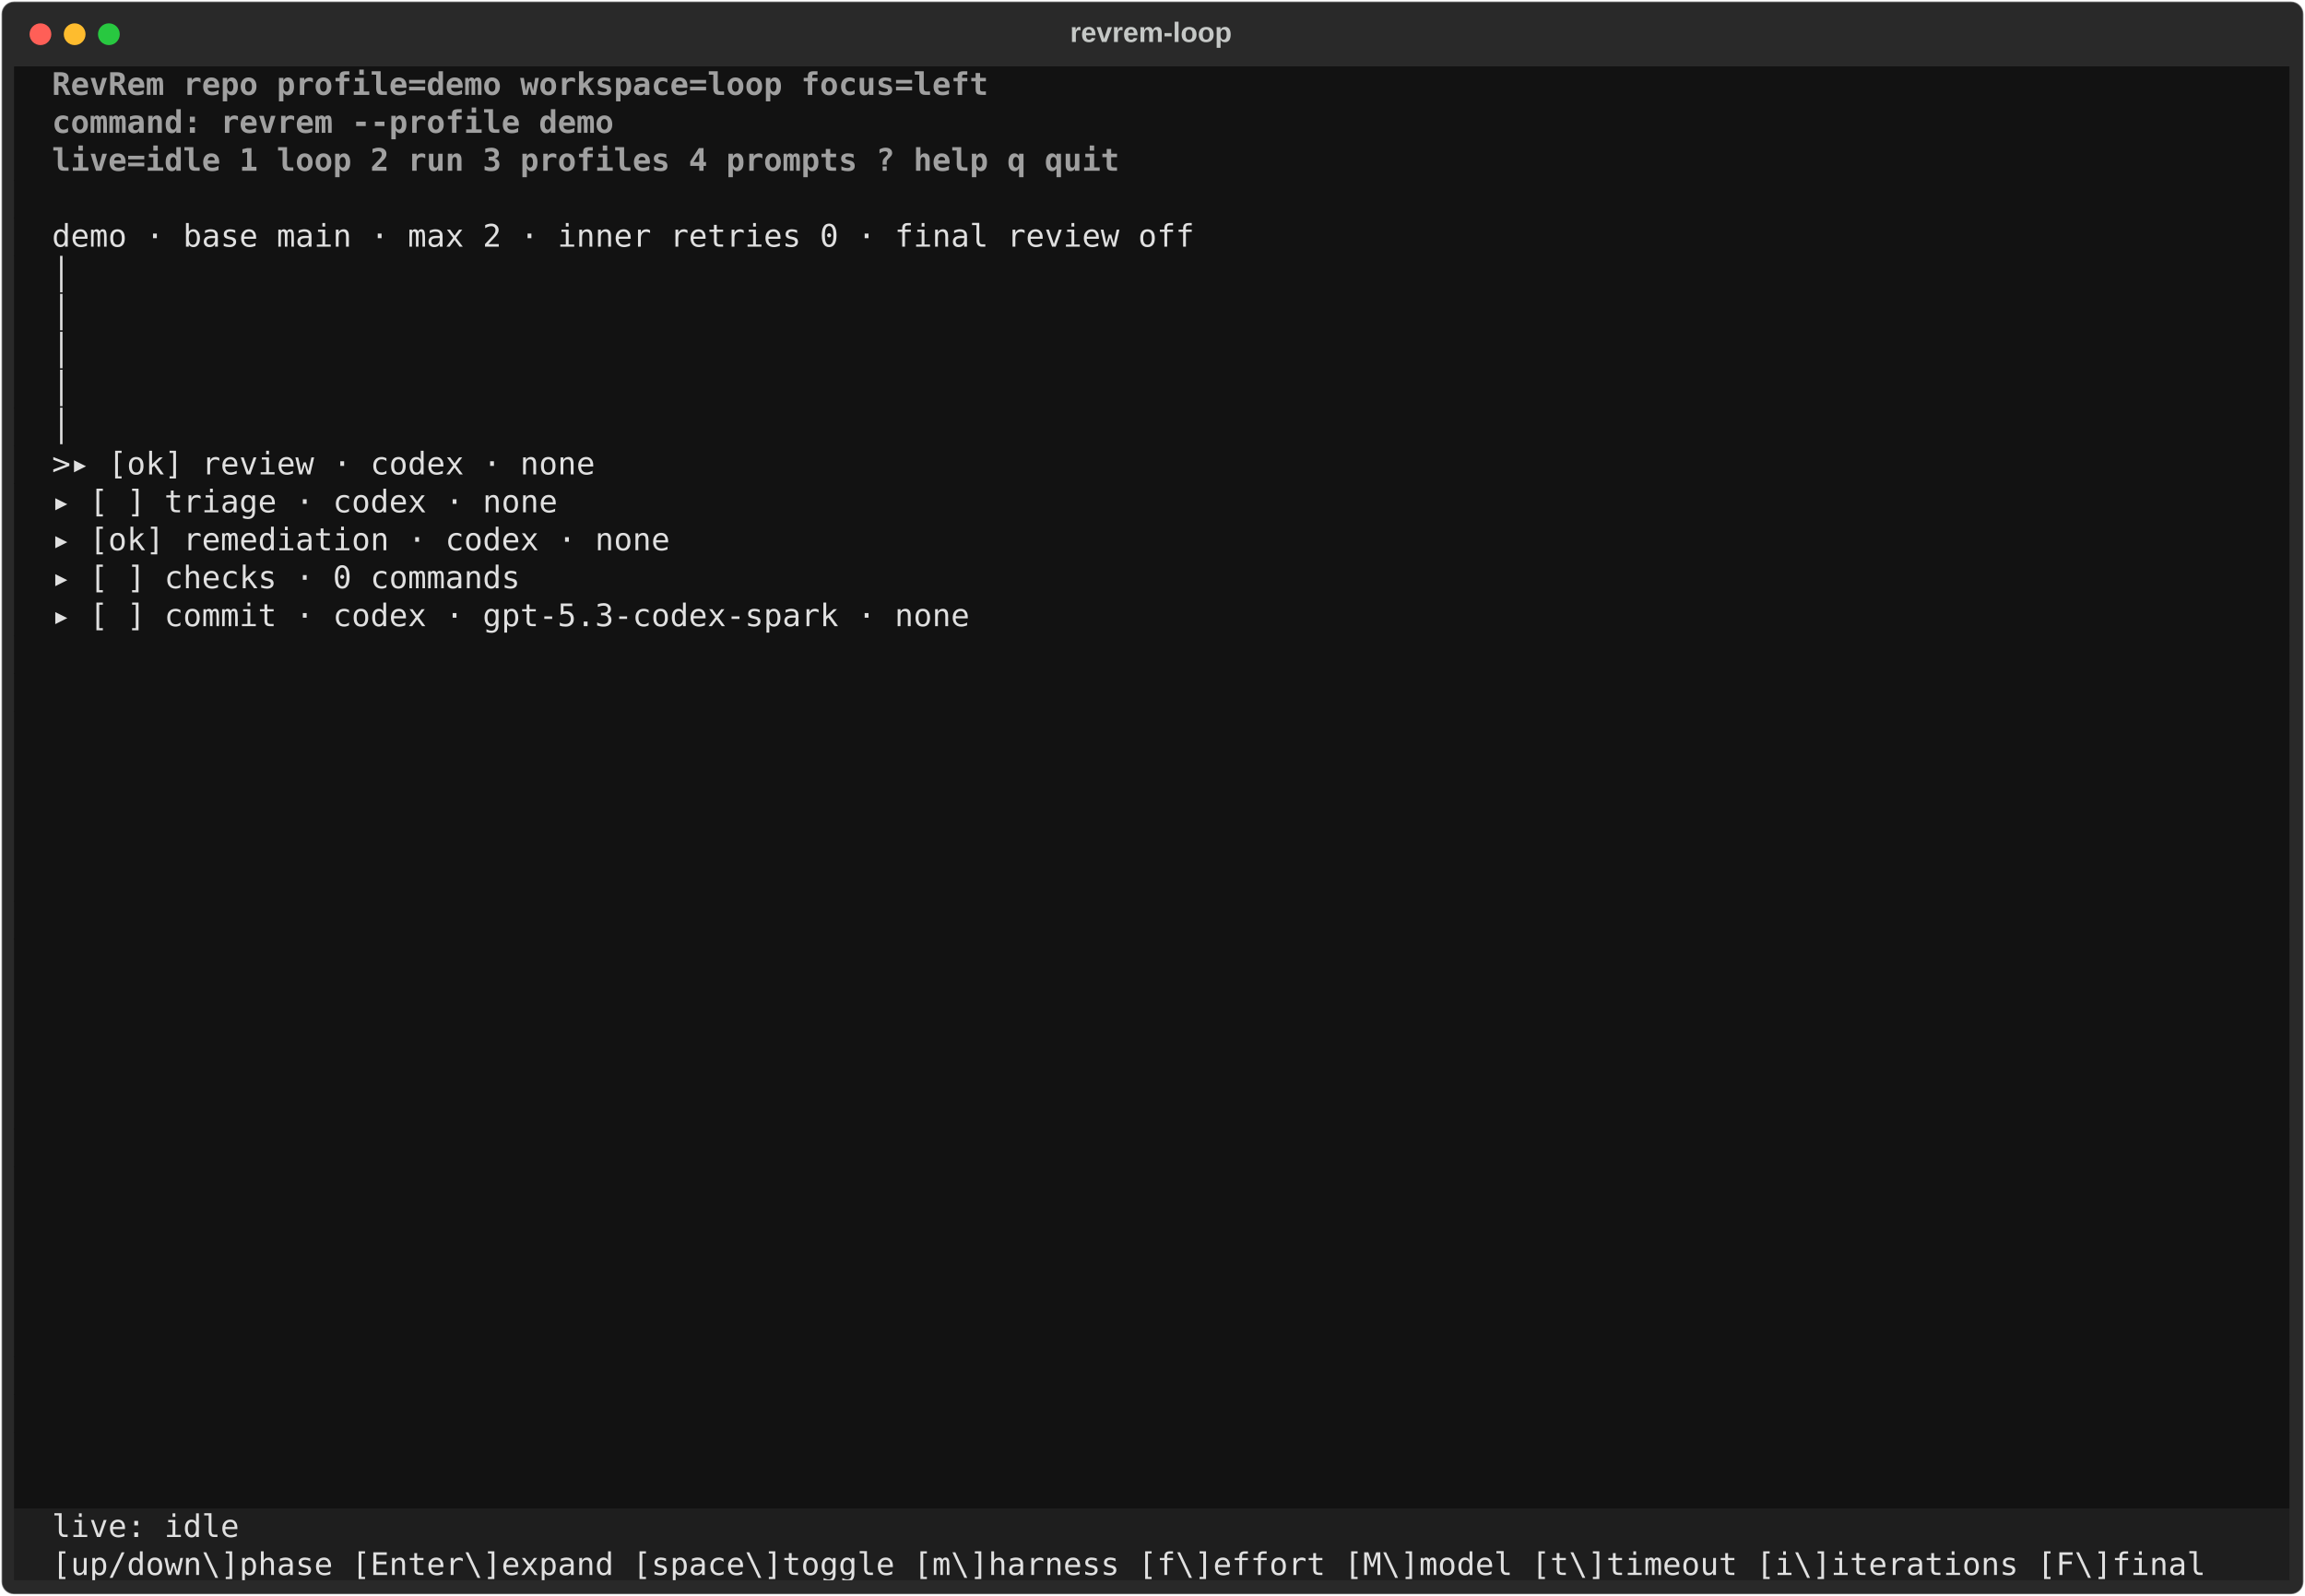
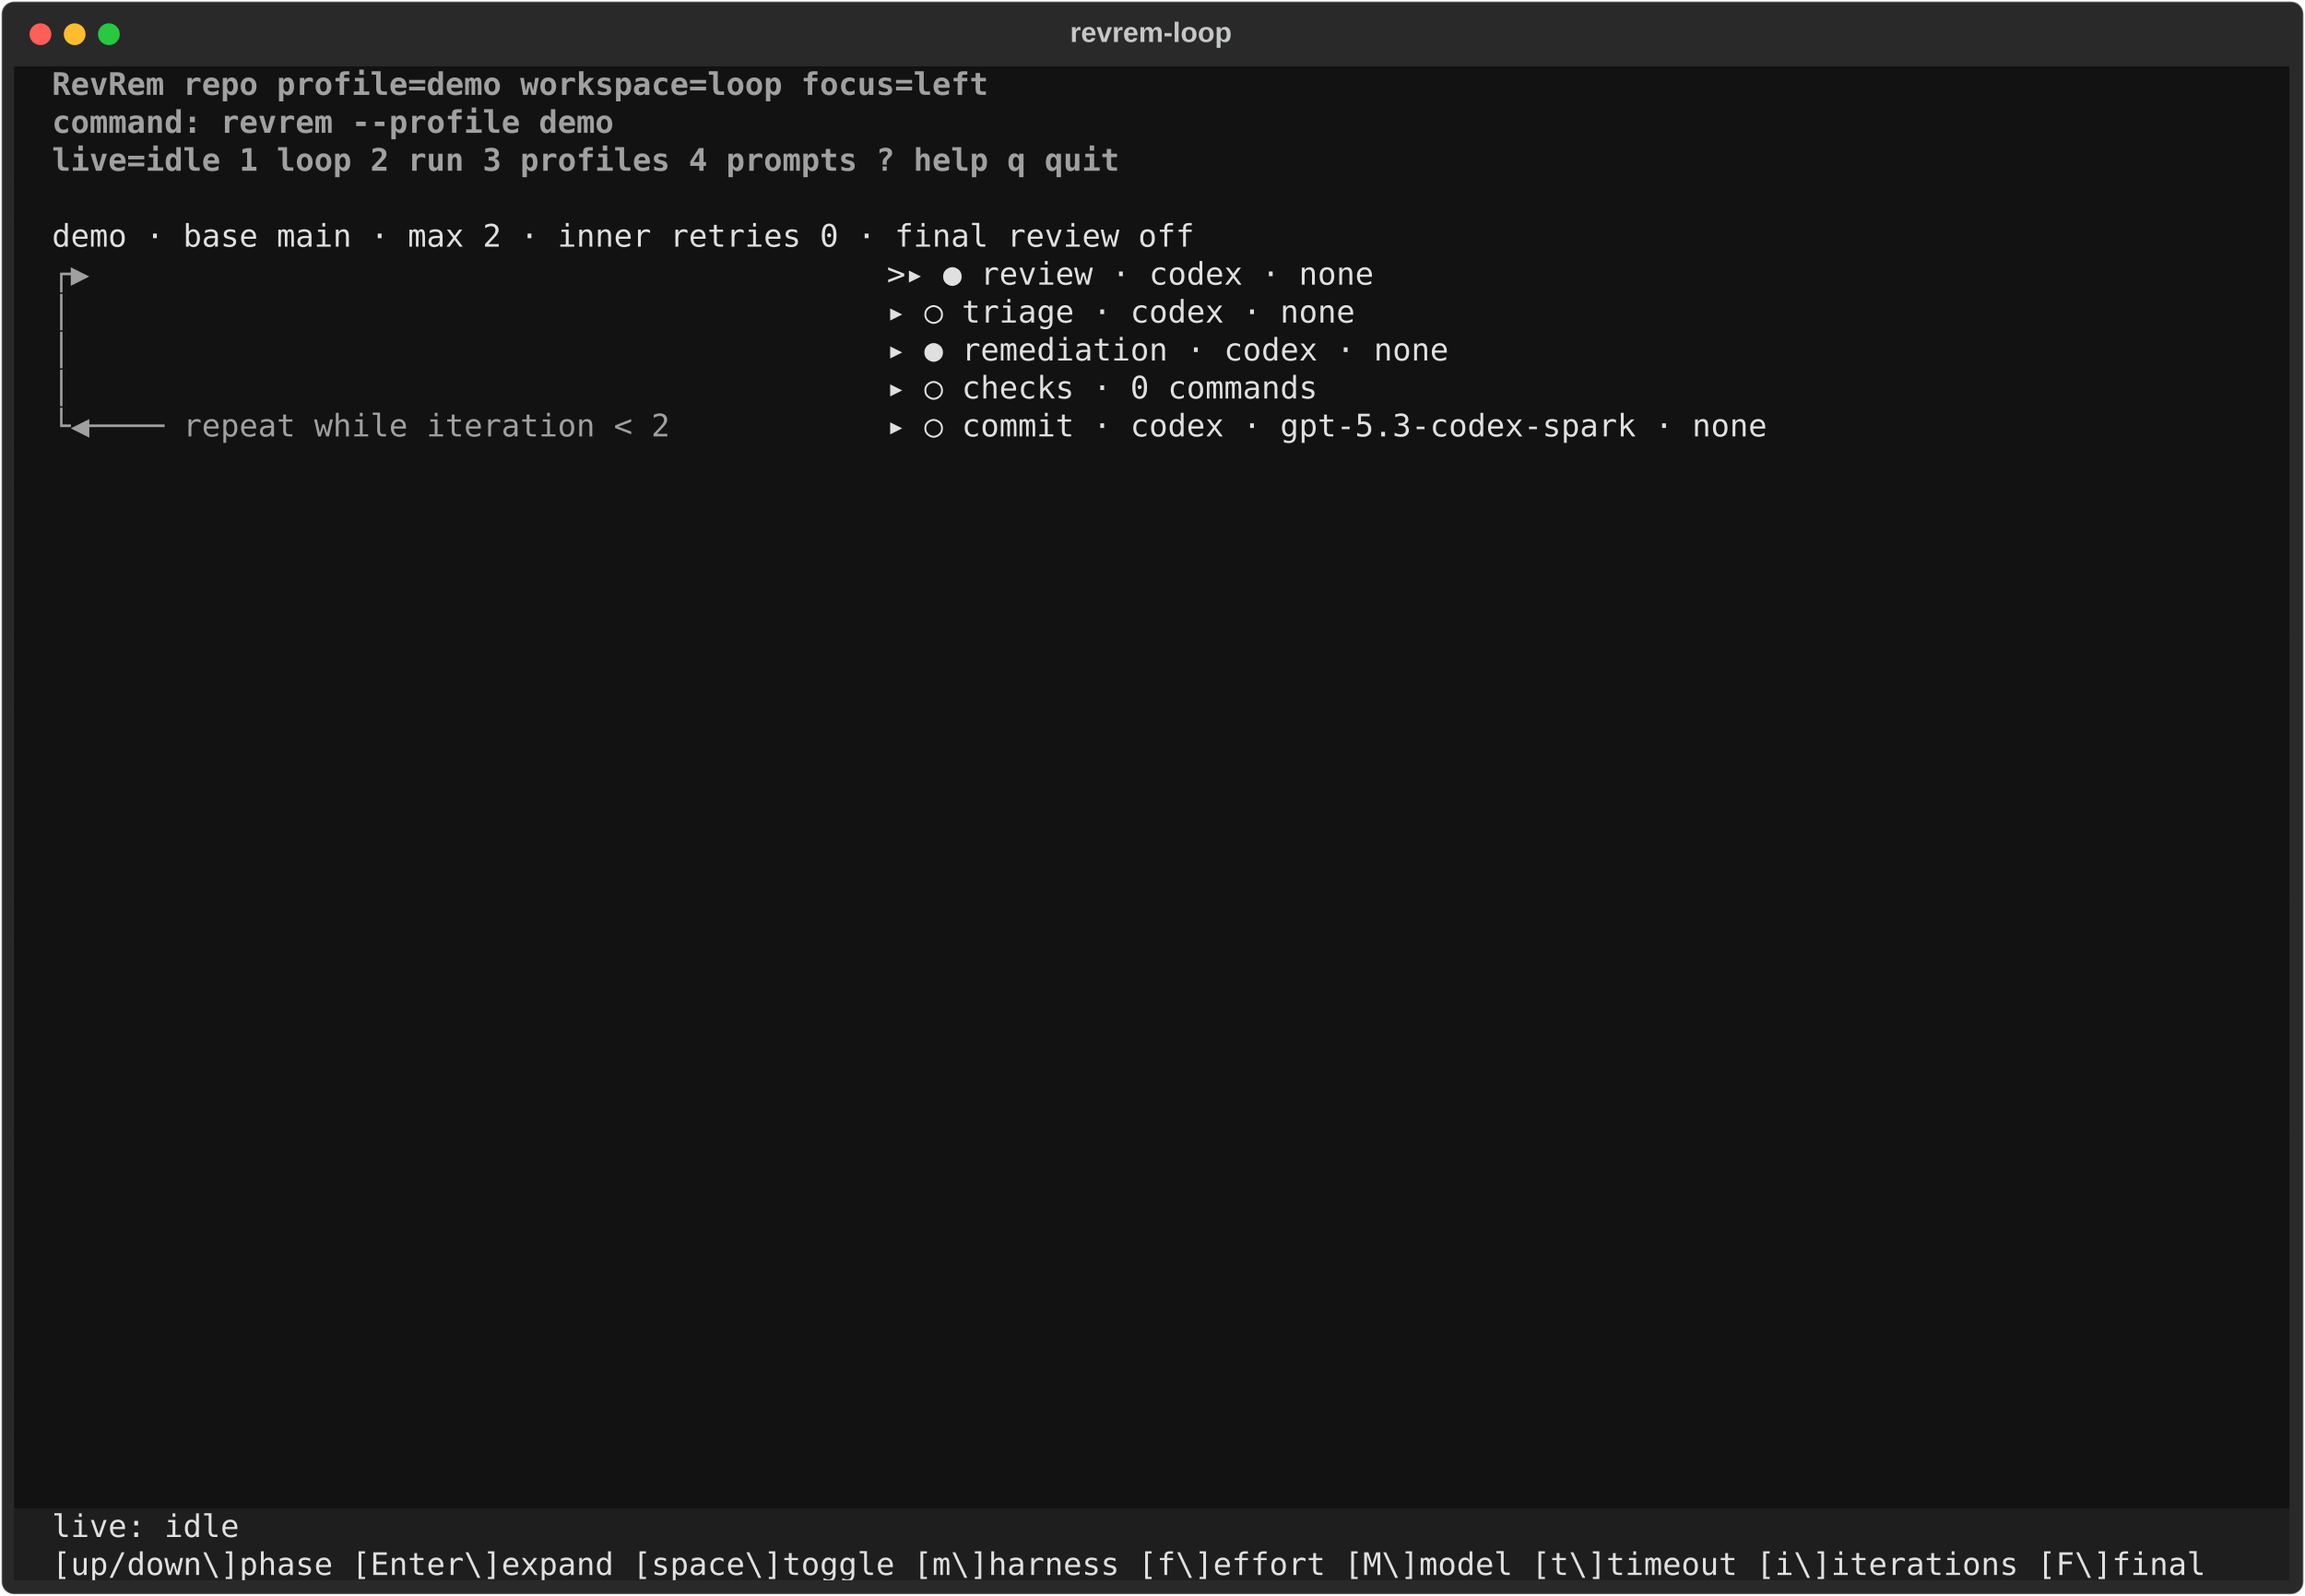
<svg xmlns="http://www.w3.org/2000/svg" class="rich-terminal" viewBox="0 0 1482 1026.0">
  <style>

    @font-face {
        font-family: "Fira Code";
        src: local("FiraCode-Regular"),
                url("https://cdnjs.cloudflare.com/ajax/libs/firacode/6.2.0/woff2/FiraCode-Regular.woff2") format("woff2"),
                url("https://cdnjs.cloudflare.com/ajax/libs/firacode/6.2.0/woff/FiraCode-Regular.woff") format("woff");
        font-style: normal;
        font-weight: 400;
    }
    @font-face {
        font-family: "Fira Code";
        src: local("FiraCode-Bold"),
                url("https://cdnjs.cloudflare.com/ajax/libs/firacode/6.2.0/woff2/FiraCode-Bold.woff2") format("woff2"),
                url("https://cdnjs.cloudflare.com/ajax/libs/firacode/6.2.0/woff/FiraCode-Bold.woff") format("woff");
        font-style: bold;
        font-weight: 700;
    }

    .terminal-ID-matrix {
        font-family: Fira Code, monospace;
        font-size: 20px;
        line-height: 24.4px;
        font-variant-east-asian: full-width;
    }

    .terminal-ID-title {
        font-size: 18px;
        font-weight: bold;
        font-family: arial;
    }

    .terminal-ID-r1 { fill: #c5c8c6 }
.terminal-ID-r2 { fill: #a0a0a0;font-weight: bold }
.terminal-ID-r3 { fill: #e0e0e0 }
+ .terminal-ID-r4 { fill: #a0a0a0 }
    </style>
  <defs>
    <clipPath id="terminal-ID-clip-terminal">
      <rect x="0" y="0" width="1463.0" height="975.0" />
    </clipPath>
    <clipPath id="terminal-ID-line-0">
      <rect x="0" y="1.5" width="1464" height="24.65" />
    </clipPath>
    <clipPath id="terminal-ID-line-1">
      <rect x="0" y="25.9" width="1464" height="24.65" />
    </clipPath>
    <clipPath id="terminal-ID-line-2">
      <rect x="0" y="50.3" width="1464" height="24.65" />
    </clipPath>
    <clipPath id="terminal-ID-line-3">
      <rect x="0" y="74.7" width="1464" height="24.65" />
    </clipPath>
    <clipPath id="terminal-ID-line-4">
      <rect x="0" y="99.1" width="1464" height="24.65" />
    </clipPath>
    <clipPath id="terminal-ID-line-5">
      <rect x="0" y="123.5" width="1464" height="24.65" />
    </clipPath>
    <clipPath id="terminal-ID-line-6">
      <rect x="0" y="147.9" width="1464" height="24.65" />
    </clipPath>
    <clipPath id="terminal-ID-line-7">
      <rect x="0" y="172.3" width="1464" height="24.65" />
    </clipPath>
    <clipPath id="terminal-ID-line-8">
      <rect x="0" y="196.7" width="1464" height="24.65" />
    </clipPath>
    <clipPath id="terminal-ID-line-9">
      <rect x="0" y="221.1" width="1464" height="24.65" />
    </clipPath>
    <clipPath id="terminal-ID-line-10">
      <rect x="0" y="245.5" width="1464" height="24.65" />
    </clipPath>
    <clipPath id="terminal-ID-line-11">
      <rect x="0" y="269.9" width="1464" height="24.65" />
    </clipPath>
    <clipPath id="terminal-ID-line-12">
      <rect x="0" y="294.3" width="1464" height="24.65" />
    </clipPath>
    <clipPath id="terminal-ID-line-13">
      <rect x="0" y="318.7" width="1464" height="24.65" />
    </clipPath>
    <clipPath id="terminal-ID-line-14">
      <rect x="0" y="343.1" width="1464" height="24.65" />
    </clipPath>
    <clipPath id="terminal-ID-line-15">
      <rect x="0" y="367.5" width="1464" height="24.65" />
    </clipPath>
    <clipPath id="terminal-ID-line-16">
      <rect x="0" y="391.9" width="1464" height="24.65" />
    </clipPath>
    <clipPath id="terminal-ID-line-17">
      <rect x="0" y="416.3" width="1464" height="24.65" />
    </clipPath>
    <clipPath id="terminal-ID-line-18">
      <rect x="0" y="440.7" width="1464" height="24.65" />
    </clipPath>
    <clipPath id="terminal-ID-line-19">
      <rect x="0" y="465.1" width="1464" height="24.65" />
    </clipPath>
    <clipPath id="terminal-ID-line-20">
      <rect x="0" y="489.5" width="1464" height="24.65" />
    </clipPath>
    <clipPath id="terminal-ID-line-21">
      <rect x="0" y="513.9" width="1464" height="24.65" />
    </clipPath>
    <clipPath id="terminal-ID-line-22">
      <rect x="0" y="538.3" width="1464" height="24.65" />
    </clipPath>
    <clipPath id="terminal-ID-line-23">
      <rect x="0" y="562.7" width="1464" height="24.65" />
    </clipPath>
    <clipPath id="terminal-ID-line-24">
      <rect x="0" y="587.1" width="1464" height="24.65" />
    </clipPath>
    <clipPath id="terminal-ID-line-25">
      <rect x="0" y="611.5" width="1464" height="24.65" />
    </clipPath>
    <clipPath id="terminal-ID-line-26">
      <rect x="0" y="635.9" width="1464" height="24.65" />
    </clipPath>
    <clipPath id="terminal-ID-line-27">
      <rect x="0" y="660.3" width="1464" height="24.65" />
    </clipPath>
    <clipPath id="terminal-ID-line-28">
      <rect x="0" y="684.7" width="1464" height="24.65" />
    </clipPath>
    <clipPath id="terminal-ID-line-29">
      <rect x="0" y="709.1" width="1464" height="24.65" />
    </clipPath>
    <clipPath id="terminal-ID-line-30">
      <rect x="0" y="733.5" width="1464" height="24.65" />
    </clipPath>
    <clipPath id="terminal-ID-line-31">
      <rect x="0" y="757.9" width="1464" height="24.65" />
    </clipPath>
    <clipPath id="terminal-ID-line-32">
      <rect x="0" y="782.3" width="1464" height="24.65" />
    </clipPath>
    <clipPath id="terminal-ID-line-33">
      <rect x="0" y="806.7" width="1464" height="24.65" />
    </clipPath>
    <clipPath id="terminal-ID-line-34">
      <rect x="0" y="831.1" width="1464" height="24.65" />
    </clipPath>
    <clipPath id="terminal-ID-line-35">
      <rect x="0" y="855.5" width="1464" height="24.65" />
    </clipPath>
    <clipPath id="terminal-ID-line-36">
      <rect x="0" y="879.9" width="1464" height="24.65" />
    </clipPath>
    <clipPath id="terminal-ID-line-37">
      <rect x="0" y="904.3" width="1464" height="24.65" />
    </clipPath>
    <clipPath id="terminal-ID-line-38">
      <rect x="0" y="928.7" width="1464" height="24.65" />
    </clipPath>
  </defs>
  <rect fill="#292929" stroke="rgba(255,255,255,0.35)" stroke-width="1" x="1" y="1" width="1480" height="1024" rx="8" />
  <text class="terminal-ID-title" fill="#c5c8c6" text-anchor="middle" x="740" y="27">revrem-loop</text>
  <g transform="translate(26,22)">
    <circle cx="0" cy="0" r="7" fill="#ff5f57" />
    <circle cx="22" cy="0" r="7" fill="#febc2e" />
    <circle cx="44" cy="0" r="7" fill="#28c840" />
  </g>
  <g transform="translate(9, 41)" clip-path="url(#terminal-ID-clip-terminal)">
    <rect fill="#121212" x="0" y="1.5" width="24.4" height="24.65" shape-rendering="crispEdges" />
    <rect fill="#121212" x="24.4" y="1.5" width="658.8" height="24.65" shape-rendering="crispEdges" />
    <rect fill="#121212" x="683.2" y="1.5" width="780.8" height="24.65" shape-rendering="crispEdges" />
    <rect fill="#121212" x="0" y="25.9" width="24.4" height="24.65" shape-rendering="crispEdges" />
    <rect fill="#121212" x="24.4" y="25.9" width="366" height="24.65" shape-rendering="crispEdges" />
    <rect fill="#121212" x="390.4" y="25.9" width="1073.6" height="24.65" shape-rendering="crispEdges" />
    <rect fill="#121212" x="0" y="50.3" width="24.4" height="24.65" shape-rendering="crispEdges" />
    <rect fill="#121212" x="24.4" y="50.3" width="732" height="24.65" shape-rendering="crispEdges" />
    <rect fill="#121212" x="756.4" y="50.3" width="707.6" height="24.65" shape-rendering="crispEdges" />
    <rect fill="#121212" x="0" y="74.7" width="24.4" height="24.65" shape-rendering="crispEdges" />
    <rect fill="#121212" x="24.4" y="74.7" width="1415.2" height="24.65" shape-rendering="crispEdges" />
    <rect fill="#121212" x="1439.6" y="74.7" width="24.4" height="24.65" shape-rendering="crispEdges" />
    <rect fill="#121212" x="0" y="99.1" width="24.4" height="24.65" shape-rendering="crispEdges" />
    <rect fill="#121212" x="24.4" y="99.1" width="744.2" height="24.65" shape-rendering="crispEdges" />
    <rect fill="#121212" x="768.6" y="99.1" width="695.4" height="24.65" shape-rendering="crispEdges" />
    <rect fill="#121212" x="0" y="123.5" width="24.4" height="24.65" shape-rendering="crispEdges" />
-     <rect fill="#121212" x="24.4" y="123.5" width="12.2" height="24.65" shape-rendering="crispEdges" />
-     <rect fill="#121212" x="36.6" y="123.5" width="1427.4" height="24.65" shape-rendering="crispEdges" />
+     <rect fill="#121212" x="24.4" y="123.5" width="24.4" height="24.65" shape-rendering="crispEdges" />
+     <rect fill="#121212" x="48.8" y="123.5" width="512.4" height="24.65" shape-rendering="crispEdges" />
+     <rect fill="#121212" x="561.2" y="123.5" width="317.2" height="24.65" shape-rendering="crispEdges" />
+     <rect fill="#121212" x="878.4" y="123.5" width="585.6" height="24.65" shape-rendering="crispEdges" />
    <rect fill="#121212" x="0" y="147.9" width="24.4" height="24.65" shape-rendering="crispEdges" />
    <rect fill="#121212" x="24.4" y="147.9" width="12.2" height="24.65" shape-rendering="crispEdges" />
-     <rect fill="#121212" x="36.6" y="147.9" width="1427.4" height="24.65" shape-rendering="crispEdges" />
+     <rect fill="#121212" x="36.6" y="147.9" width="524.6" height="24.65" shape-rendering="crispEdges" />
+     <rect fill="#121212" x="561.2" y="147.9" width="317.2" height="24.65" shape-rendering="crispEdges" />
+     <rect fill="#121212" x="878.4" y="147.9" width="585.6" height="24.65" shape-rendering="crispEdges" />
    <rect fill="#121212" x="0" y="172.3" width="24.4" height="24.65" shape-rendering="crispEdges" />
    <rect fill="#121212" x="24.4" y="172.3" width="12.2" height="24.65" shape-rendering="crispEdges" />
-     <rect fill="#121212" x="36.6" y="172.3" width="1427.4" height="24.65" shape-rendering="crispEdges" />
+     <rect fill="#121212" x="36.6" y="172.3" width="524.6" height="24.65" shape-rendering="crispEdges" />
+     <rect fill="#121212" x="561.2" y="172.3" width="378.2" height="24.65" shape-rendering="crispEdges" />
+     <rect fill="#121212" x="939.4" y="172.3" width="524.6" height="24.65" shape-rendering="crispEdges" />
    <rect fill="#121212" x="0" y="196.7" width="24.4" height="24.65" shape-rendering="crispEdges" />
    <rect fill="#121212" x="24.4" y="196.7" width="12.2" height="24.65" shape-rendering="crispEdges" />
-     <rect fill="#121212" x="36.6" y="196.7" width="1427.4" height="24.65" shape-rendering="crispEdges" />
+     <rect fill="#121212" x="36.6" y="196.7" width="524.6" height="24.65" shape-rendering="crispEdges" />
+     <rect fill="#121212" x="561.2" y="196.7" width="292.8" height="24.65" shape-rendering="crispEdges" />
+     <rect fill="#121212" x="854" y="196.7" width="610" height="24.65" shape-rendering="crispEdges" />
    <rect fill="#121212" x="0" y="221.1" width="24.4" height="24.65" shape-rendering="crispEdges" />
-     <rect fill="#121212" x="24.4" y="221.1" width="12.2" height="24.65" shape-rendering="crispEdges" />
-     <rect fill="#121212" x="36.6" y="221.1" width="1427.4" height="24.65" shape-rendering="crispEdges" />
-     <rect fill="#121212" x="0" y="245.5" width="24.4" height="24.65" shape-rendering="crispEdges" />
-     <rect fill="#121212" x="24.4" y="245.5" width="353.8" height="24.65" shape-rendering="crispEdges" />
-     <rect fill="#121212" x="378.2" y="245.5" width="1085.8" height="24.65" shape-rendering="crispEdges" />
-     <rect fill="#121212" x="0" y="269.9" width="24.4" height="24.65" shape-rendering="crispEdges" />
-     <rect fill="#121212" x="24.4" y="269.9" width="341.6" height="24.65" shape-rendering="crispEdges" />
-     <rect fill="#121212" x="366" y="269.9" width="1098" height="24.65" shape-rendering="crispEdges" />
-     <rect fill="#121212" x="0" y="294.3" width="24.4" height="24.65" shape-rendering="crispEdges" />
-     <rect fill="#121212" x="24.4" y="294.3" width="414.8" height="24.65" shape-rendering="crispEdges" />
-     <rect fill="#121212" x="439.2" y="294.3" width="1024.8" height="24.65" shape-rendering="crispEdges" />
-     <rect fill="#121212" x="0" y="318.7" width="24.4" height="24.65" shape-rendering="crispEdges" />
-     <rect fill="#121212" x="24.4" y="318.7" width="317.2" height="24.65" shape-rendering="crispEdges" />
-     <rect fill="#121212" x="341.6" y="318.7" width="1122.4" height="24.65" shape-rendering="crispEdges" />
-     <rect fill="#121212" x="0" y="343.1" width="24.4" height="24.65" shape-rendering="crispEdges" />
-     <rect fill="#121212" x="24.4" y="343.1" width="610" height="24.65" shape-rendering="crispEdges" />
-     <rect fill="#121212" x="634.4" y="343.1" width="829.6" height="24.65" shape-rendering="crispEdges" />
-     <rect fill="#121212" x="0" y="367.5" width="24.4" height="24.65" shape-rendering="crispEdges" />
-     <rect fill="#121212" x="24.4" y="367.5" width="1415.2" height="24.65" shape-rendering="crispEdges" />
-     <rect fill="#121212" x="1439.6" y="367.5" width="24.4" height="24.65" shape-rendering="crispEdges" />
-     <rect fill="#121212" x="0" y="391.9" width="24.4" height="24.65" shape-rendering="crispEdges" />
-     <rect fill="#121212" x="24.4" y="391.9" width="1415.2" height="24.65" shape-rendering="crispEdges" />
-     <rect fill="#121212" x="1439.6" y="391.9" width="24.4" height="24.65" shape-rendering="crispEdges" />
-     <rect fill="#121212" x="0" y="416.3" width="24.4" height="24.65" shape-rendering="crispEdges" />
-     <rect fill="#121212" x="24.4" y="416.3" width="1415.2" height="24.65" shape-rendering="crispEdges" />
-     <rect fill="#121212" x="1439.6" y="416.3" width="24.4" height="24.65" shape-rendering="crispEdges" />
-     <rect fill="#121212" x="0" y="440.7" width="24.4" height="24.65" shape-rendering="crispEdges" />
-     <rect fill="#121212" x="24.4" y="440.7" width="1415.2" height="24.65" shape-rendering="crispEdges" />
-     <rect fill="#121212" x="1439.6" y="440.7" width="24.4" height="24.65" shape-rendering="crispEdges" />
-     <rect fill="#121212" x="0" y="465.1" width="24.4" height="24.65" shape-rendering="crispEdges" />
-     <rect fill="#121212" x="24.4" y="465.1" width="1415.2" height="24.65" shape-rendering="crispEdges" />
-     <rect fill="#121212" x="1439.6" y="465.1" width="24.4" height="24.65" shape-rendering="crispEdges" />
-     <rect fill="#121212" x="0" y="489.5" width="24.4" height="24.65" shape-rendering="crispEdges" />
-     <rect fill="#121212" x="24.4" y="489.5" width="1415.2" height="24.65" shape-rendering="crispEdges" />
-     <rect fill="#121212" x="1439.6" y="489.5" width="24.4" height="24.65" shape-rendering="crispEdges" />
-     <rect fill="#121212" x="0" y="513.9" width="24.4" height="24.65" shape-rendering="crispEdges" />
-     <rect fill="#121212" x="24.4" y="513.9" width="1415.2" height="24.65" shape-rendering="crispEdges" />
-     <rect fill="#121212" x="1439.6" y="513.9" width="24.4" height="24.65" shape-rendering="crispEdges" />
-     <rect fill="#121212" x="0" y="538.3" width="24.4" height="24.65" shape-rendering="crispEdges" />
-     <rect fill="#121212" x="24.4" y="538.3" width="1415.2" height="24.65" shape-rendering="crispEdges" />
-     <rect fill="#121212" x="1439.6" y="538.3" width="24.4" height="24.65" shape-rendering="crispEdges" />
-     <rect fill="#121212" x="0" y="562.7" width="24.4" height="24.65" shape-rendering="crispEdges" />
-     <rect fill="#121212" x="24.4" y="562.7" width="1415.2" height="24.65" shape-rendering="crispEdges" />
-     <rect fill="#121212" x="1439.6" y="562.7" width="24.4" height="24.65" shape-rendering="crispEdges" />
-     <rect fill="#121212" x="0" y="587.1" width="24.4" height="24.65" shape-rendering="crispEdges" />
-     <rect fill="#121212" x="24.4" y="587.1" width="1415.2" height="24.65" shape-rendering="crispEdges" />
-     <rect fill="#121212" x="1439.6" y="587.1" width="24.4" height="24.65" shape-rendering="crispEdges" />
-     <rect fill="#121212" x="0" y="611.5" width="24.4" height="24.65" shape-rendering="crispEdges" />
-     <rect fill="#121212" x="24.4" y="611.5" width="1415.2" height="24.65" shape-rendering="crispEdges" />
-     <rect fill="#121212" x="1439.6" y="611.5" width="24.4" height="24.65" shape-rendering="crispEdges" />
-     <rect fill="#121212" x="0" y="635.9" width="24.4" height="24.65" shape-rendering="crispEdges" />
-     <rect fill="#121212" x="24.4" y="635.9" width="1415.2" height="24.65" shape-rendering="crispEdges" />
-     <rect fill="#121212" x="1439.6" y="635.9" width="24.4" height="24.65" shape-rendering="crispEdges" />
-     <rect fill="#121212" x="0" y="660.3" width="24.4" height="24.65" shape-rendering="crispEdges" />
-     <rect fill="#121212" x="24.4" y="660.3" width="1415.2" height="24.65" shape-rendering="crispEdges" />
-     <rect fill="#121212" x="1439.6" y="660.3" width="24.4" height="24.65" shape-rendering="crispEdges" />
-     <rect fill="#121212" x="0" y="684.7" width="24.4" height="24.65" shape-rendering="crispEdges" />
-     <rect fill="#121212" x="24.4" y="684.7" width="1415.2" height="24.65" shape-rendering="crispEdges" />
-     <rect fill="#121212" x="1439.6" y="684.7" width="24.4" height="24.65" shape-rendering="crispEdges" />
-     <rect fill="#121212" x="0" y="709.1" width="24.4" height="24.65" shape-rendering="crispEdges" />
-     <rect fill="#121212" x="24.4" y="709.1" width="1415.2" height="24.65" shape-rendering="crispEdges" />
-     <rect fill="#121212" x="1439.6" y="709.1" width="24.4" height="24.65" shape-rendering="crispEdges" />
-     <rect fill="#121212" x="0" y="733.5" width="24.4" height="24.65" shape-rendering="crispEdges" />
-     <rect fill="#121212" x="24.4" y="733.5" width="1415.2" height="24.65" shape-rendering="crispEdges" />
-     <rect fill="#121212" x="1439.6" y="733.5" width="24.4" height="24.65" shape-rendering="crispEdges" />
-     <rect fill="#121212" x="0" y="757.9" width="24.4" height="24.65" shape-rendering="crispEdges" />
-     <rect fill="#121212" x="24.4" y="757.9" width="1415.2" height="24.65" shape-rendering="crispEdges" />
-     <rect fill="#121212" x="1439.6" y="757.9" width="24.4" height="24.65" shape-rendering="crispEdges" />
-     <rect fill="#121212" x="0" y="782.3" width="24.4" height="24.65" shape-rendering="crispEdges" />
-     <rect fill="#121212" x="24.4" y="782.3" width="1415.2" height="24.65" shape-rendering="crispEdges" />
-     <rect fill="#121212" x="1439.6" y="782.3" width="24.4" height="24.65" shape-rendering="crispEdges" />
-     <rect fill="#121212" x="0" y="806.7" width="24.4" height="24.65" shape-rendering="crispEdges" />
-     <rect fill="#121212" x="24.4" y="806.7" width="1415.2" height="24.65" shape-rendering="crispEdges" />
-     <rect fill="#121212" x="1439.6" y="806.7" width="24.4" height="24.65" shape-rendering="crispEdges" />
-     <rect fill="#121212" x="0" y="831.1" width="24.4" height="24.65" shape-rendering="crispEdges" />
-     <rect fill="#121212" x="24.4" y="831.1" width="1415.2" height="24.65" shape-rendering="crispEdges" />
-     <rect fill="#121212" x="1439.6" y="831.1" width="24.4" height="24.65" shape-rendering="crispEdges" />
-     <rect fill="#121212" x="0" y="855.5" width="24.4" height="24.65" shape-rendering="crispEdges" />
-     <rect fill="#121212" x="24.4" y="855.5" width="1415.2" height="24.65" shape-rendering="crispEdges" />
-     <rect fill="#121212" x="1439.6" y="855.5" width="24.4" height="24.65" shape-rendering="crispEdges" />
-     <rect fill="#121212" x="0" y="879.9" width="24.4" height="24.65" shape-rendering="crispEdges" />
-     <rect fill="#121212" x="24.4" y="879.9" width="1415.2" height="24.65" shape-rendering="crispEdges" />
-     <rect fill="#121212" x="1439.6" y="879.9" width="24.4" height="24.65" shape-rendering="crispEdges" />
+     <rect fill="#121212" x="24.4" y="221.1" width="402.6" height="24.65" shape-rendering="crispEdges" />
+     <rect fill="#121212" x="427" y="221.1" width="134.2" height="24.65" shape-rendering="crispEdges" />
+     <rect fill="#121212" x="561.2" y="221.1" width="585.6" height="24.65" shape-rendering="crispEdges" />
+     <rect fill="#121212" x="1146.8" y="221.1" width="317.2" height="24.65" shape-rendering="crispEdges" />
+     <rect fill="#121212" x="0" y="245.5" width="1464" height="24.65" shape-rendering="crispEdges" />
+     <rect fill="#121212" x="0" y="269.9" width="1464" height="24.65" shape-rendering="crispEdges" />
+     <rect fill="#121212" x="0" y="294.3" width="1464" height="24.65" shape-rendering="crispEdges" />
+     <rect fill="#121212" x="0" y="318.7" width="1464" height="24.65" shape-rendering="crispEdges" />
+     <rect fill="#121212" x="0" y="343.1" width="1464" height="24.65" shape-rendering="crispEdges" />
+     <rect fill="#121212" x="0" y="367.5" width="1464" height="24.65" shape-rendering="crispEdges" />
+     <rect fill="#121212" x="0" y="391.9" width="1464" height="24.65" shape-rendering="crispEdges" />
+     <rect fill="#121212" x="0" y="416.3" width="1464" height="24.65" shape-rendering="crispEdges" />
+     <rect fill="#121212" x="0" y="440.7" width="1464" height="24.65" shape-rendering="crispEdges" />
+     <rect fill="#121212" x="0" y="465.1" width="1464" height="24.65" shape-rendering="crispEdges" />
+     <rect fill="#121212" x="0" y="489.5" width="1464" height="24.65" shape-rendering="crispEdges" />
+     <rect fill="#121212" x="0" y="513.9" width="1464" height="24.65" shape-rendering="crispEdges" />
+     <rect fill="#121212" x="0" y="538.3" width="1464" height="24.65" shape-rendering="crispEdges" />
+     <rect fill="#121212" x="0" y="562.7" width="1464" height="24.65" shape-rendering="crispEdges" />
+     <rect fill="#121212" x="0" y="587.1" width="1464" height="24.65" shape-rendering="crispEdges" />
+     <rect fill="#121212" x="0" y="611.5" width="1464" height="24.65" shape-rendering="crispEdges" />
+     <rect fill="#121212" x="0" y="635.9" width="1464" height="24.65" shape-rendering="crispEdges" />
+     <rect fill="#121212" x="0" y="660.3" width="1464" height="24.65" shape-rendering="crispEdges" />
+     <rect fill="#121212" x="0" y="684.7" width="1464" height="24.65" shape-rendering="crispEdges" />
+     <rect fill="#121212" x="0" y="709.1" width="1464" height="24.65" shape-rendering="crispEdges" />
+     <rect fill="#121212" x="0" y="733.5" width="1464" height="24.65" shape-rendering="crispEdges" />
+     <rect fill="#121212" x="0" y="757.9" width="1464" height="24.65" shape-rendering="crispEdges" />
+     <rect fill="#121212" x="0" y="782.3" width="1464" height="24.65" shape-rendering="crispEdges" />
+     <rect fill="#121212" x="0" y="806.7" width="1464" height="24.65" shape-rendering="crispEdges" />
+     <rect fill="#121212" x="0" y="831.1" width="1464" height="24.65" shape-rendering="crispEdges" />
+     <rect fill="#121212" x="0" y="855.5" width="1464" height="24.65" shape-rendering="crispEdges" />
+     <rect fill="#121212" x="0" y="879.9" width="1464" height="24.65" shape-rendering="crispEdges" />
    <rect fill="#121212" x="0" y="904.3" width="1464" height="24.65" shape-rendering="crispEdges" />
    <rect fill="#1e1e1e" x="0" y="928.7" width="24.4" height="24.65" shape-rendering="crispEdges" />
    <rect fill="#1e1e1e" x="24.4" y="928.7" width="122" height="24.65" shape-rendering="crispEdges" />
    <rect fill="#1e1e1e" x="146.4" y="928.7" width="1317.6" height="24.65" shape-rendering="crispEdges" />
    <rect fill="#1e1e1e" x="0" y="953.1" width="24.4" height="24.65" shape-rendering="crispEdges" />
    <rect fill="#1e1e1e" x="24.4" y="953.1" width="1403" height="24.65" shape-rendering="crispEdges" />
    <rect fill="#1e1e1e" x="1427.4" y="953.1" width="36.6" height="24.65" shape-rendering="crispEdges" />
    <g class="terminal-ID-matrix">
      <text class="terminal-ID-r2" x="24.4" y="20" textLength="658.8" clip-path="url(#terminal-ID-line-0)">RevRem  repo  profile=demo  workspace=loop  focus=left</text>
      <text class="terminal-ID-r1" x="1464" y="20" textLength="12.2" clip-path="url(#terminal-ID-line-0)">
</text>
      <text class="terminal-ID-r2" x="24.4" y="44.4" textLength="366" clip-path="url(#terminal-ID-line-1)">command: revrem --profile demo</text>
      <text class="terminal-ID-r1" x="1464" y="44.4" textLength="12.2" clip-path="url(#terminal-ID-line-1)">
</text>
      <text class="terminal-ID-r2" x="24.4" y="68.8" textLength="732" clip-path="url(#terminal-ID-line-2)">live=idle  1 loop 2 run 3 profiles 4 prompts  ? help  q quit</text>
      <text class="terminal-ID-r1" x="1464" y="68.8" textLength="12.2" clip-path="url(#terminal-ID-line-2)">
</text>
      <text class="terminal-ID-r1" x="1464" y="93.2" textLength="12.2" clip-path="url(#terminal-ID-line-3)">
</text>
      <text class="terminal-ID-r3" x="24.4" y="117.6" textLength="744.2" clip-path="url(#terminal-ID-line-4)">demo · base main · max 2 · inner retries 0 · final review off</text>
      <text class="terminal-ID-r1" x="1464" y="117.6" textLength="12.2" clip-path="url(#terminal-ID-line-4)">
</text>
-       <text class="terminal-ID-r3" x="24.4" y="142" textLength="12.2" clip-path="url(#terminal-ID-line-5)">│</text>
+       <text class="terminal-ID-r4" x="24.4" y="142" textLength="24.4" clip-path="url(#terminal-ID-line-5)">┌▶</text>
+       <text class="terminal-ID-r3" x="561.2" y="142" textLength="317.2" clip-path="url(#terminal-ID-line-5)">&gt;▸ ● review · codex · none</text>
      <text class="terminal-ID-r1" x="1464" y="142" textLength="12.2" clip-path="url(#terminal-ID-line-5)">
</text>
-       <text class="terminal-ID-r3" x="24.4" y="166.4" textLength="12.2" clip-path="url(#terminal-ID-line-6)">│</text>
+       <text class="terminal-ID-r4" x="24.4" y="166.4" textLength="12.2" clip-path="url(#terminal-ID-line-6)">│</text>
+       <text class="terminal-ID-r3" x="561.2" y="166.4" textLength="317.2" clip-path="url(#terminal-ID-line-6)"> ▸ ○ triage · codex · none</text>
      <text class="terminal-ID-r1" x="1464" y="166.4" textLength="12.2" clip-path="url(#terminal-ID-line-6)">
</text>
-       <text class="terminal-ID-r3" x="24.4" y="190.8" textLength="12.2" clip-path="url(#terminal-ID-line-7)">│</text>
+       <text class="terminal-ID-r4" x="24.4" y="190.8" textLength="12.2" clip-path="url(#terminal-ID-line-7)">│</text>
+       <text class="terminal-ID-r3" x="561.2" y="190.8" textLength="378.2" clip-path="url(#terminal-ID-line-7)"> ▸ ● remediation · codex · none</text>
      <text class="terminal-ID-r1" x="1464" y="190.8" textLength="12.2" clip-path="url(#terminal-ID-line-7)">
</text>
-       <text class="terminal-ID-r3" x="24.4" y="215.2" textLength="12.2" clip-path="url(#terminal-ID-line-8)">│</text>
+       <text class="terminal-ID-r4" x="24.4" y="215.2" textLength="12.2" clip-path="url(#terminal-ID-line-8)">│</text>
+       <text class="terminal-ID-r3" x="561.2" y="215.2" textLength="292.8" clip-path="url(#terminal-ID-line-8)"> ▸ ○ checks · 0 commands</text>
      <text class="terminal-ID-r1" x="1464" y="215.2" textLength="12.2" clip-path="url(#terminal-ID-line-8)">
</text>
-       <text class="terminal-ID-r3" x="24.4" y="239.6" textLength="12.2" clip-path="url(#terminal-ID-line-9)">│</text>
+       <text class="terminal-ID-r4" x="24.4" y="239.6" textLength="402.6" clip-path="url(#terminal-ID-line-9)">└◀──── repeat while iteration &lt; 2</text>
+       <text class="terminal-ID-r3" x="561.2" y="239.6" textLength="585.6" clip-path="url(#terminal-ID-line-9)"> ▸ ○ commit · codex · gpt-5.3-codex-spark · none</text>
      <text class="terminal-ID-r1" x="1464" y="239.6" textLength="12.2" clip-path="url(#terminal-ID-line-9)">
</text>
-       <text class="terminal-ID-r3" x="24.4" y="264" textLength="353.8" clip-path="url(#terminal-ID-line-10)">&gt;▸ [ok] review · codex · none</text>
      <text class="terminal-ID-r1" x="1464" y="264" textLength="12.2" clip-path="url(#terminal-ID-line-10)">
</text>
-       <text class="terminal-ID-r3" x="24.4" y="288.4" textLength="341.6" clip-path="url(#terminal-ID-line-11)"> ▸ [ ] triage · codex · none</text>
      <text class="terminal-ID-r1" x="1464" y="288.4" textLength="12.2" clip-path="url(#terminal-ID-line-11)">
</text>
-       <text class="terminal-ID-r3" x="24.4" y="312.8" textLength="414.8" clip-path="url(#terminal-ID-line-12)"> ▸ [ok] remediation · codex · none</text>
      <text class="terminal-ID-r1" x="1464" y="312.8" textLength="12.2" clip-path="url(#terminal-ID-line-12)">
</text>
-       <text class="terminal-ID-r3" x="24.4" y="337.2" textLength="317.2" clip-path="url(#terminal-ID-line-13)"> ▸ [ ] checks · 0 commands</text>
      <text class="terminal-ID-r1" x="1464" y="337.2" textLength="12.2" clip-path="url(#terminal-ID-line-13)">
</text>
-       <text class="terminal-ID-r3" x="24.4" y="361.6" textLength="610" clip-path="url(#terminal-ID-line-14)"> ▸ [ ] commit · codex · gpt-5.3-codex-spark · none</text>
      <text class="terminal-ID-r1" x="1464" y="361.6" textLength="12.2" clip-path="url(#terminal-ID-line-14)">
</text>
      <text class="terminal-ID-r1" x="1464" y="386" textLength="12.2" clip-path="url(#terminal-ID-line-15)">
</text>
      <text class="terminal-ID-r1" x="1464" y="410.4" textLength="12.2" clip-path="url(#terminal-ID-line-16)">
</text>
      <text class="terminal-ID-r1" x="1464" y="434.8" textLength="12.2" clip-path="url(#terminal-ID-line-17)">
</text>
      <text class="terminal-ID-r1" x="1464" y="459.2" textLength="12.2" clip-path="url(#terminal-ID-line-18)">
</text>
      <text class="terminal-ID-r1" x="1464" y="483.6" textLength="12.2" clip-path="url(#terminal-ID-line-19)">
</text>
      <text class="terminal-ID-r1" x="1464" y="508" textLength="12.2" clip-path="url(#terminal-ID-line-20)">
</text>
      <text class="terminal-ID-r1" x="1464" y="532.4" textLength="12.2" clip-path="url(#terminal-ID-line-21)">
</text>
      <text class="terminal-ID-r1" x="1464" y="556.8" textLength="12.2" clip-path="url(#terminal-ID-line-22)">
</text>
      <text class="terminal-ID-r1" x="1464" y="581.2" textLength="12.2" clip-path="url(#terminal-ID-line-23)">
</text>
      <text class="terminal-ID-r1" x="1464" y="605.6" textLength="12.2" clip-path="url(#terminal-ID-line-24)">
</text>
      <text class="terminal-ID-r1" x="1464" y="630" textLength="12.2" clip-path="url(#terminal-ID-line-25)">
</text>
      <text class="terminal-ID-r1" x="1464" y="654.4" textLength="12.2" clip-path="url(#terminal-ID-line-26)">
</text>
      <text class="terminal-ID-r1" x="1464" y="678.8" textLength="12.2" clip-path="url(#terminal-ID-line-27)">
</text>
      <text class="terminal-ID-r1" x="1464" y="703.2" textLength="12.2" clip-path="url(#terminal-ID-line-28)">
</text>
      <text class="terminal-ID-r1" x="1464" y="727.6" textLength="12.2" clip-path="url(#terminal-ID-line-29)">
</text>
      <text class="terminal-ID-r1" x="1464" y="752" textLength="12.2" clip-path="url(#terminal-ID-line-30)">
</text>
      <text class="terminal-ID-r1" x="1464" y="776.4" textLength="12.2" clip-path="url(#terminal-ID-line-31)">
</text>
      <text class="terminal-ID-r1" x="1464" y="800.8" textLength="12.2" clip-path="url(#terminal-ID-line-32)">
</text>
      <text class="terminal-ID-r1" x="1464" y="825.2" textLength="12.2" clip-path="url(#terminal-ID-line-33)">
</text>
      <text class="terminal-ID-r1" x="1464" y="849.6" textLength="12.2" clip-path="url(#terminal-ID-line-34)">
</text>
      <text class="terminal-ID-r1" x="1464" y="874" textLength="12.2" clip-path="url(#terminal-ID-line-35)">
</text>
      <text class="terminal-ID-r1" x="1464" y="898.4" textLength="12.2" clip-path="url(#terminal-ID-line-36)">
</text>
      <text class="terminal-ID-r1" x="1464" y="922.8" textLength="12.2" clip-path="url(#terminal-ID-line-37)">
</text>
      <text class="terminal-ID-r3" x="24.4" y="947.2" textLength="122" clip-path="url(#terminal-ID-line-38)">live: idle</text>
      <text class="terminal-ID-r1" x="1464" y="947.2" textLength="12.2" clip-path="url(#terminal-ID-line-38)">
</text>
      <text class="terminal-ID-r3" x="24.4" y="971.6" textLength="1403" clip-path="url(#terminal-ID-line-39)">[up/down\]phase [Enter\]expand [space\]toggle [m\]harness [f\]effort [M\]model [t\]timeout [i\]iterations [F\]final</text>
    </g>
  </g>
</svg>
